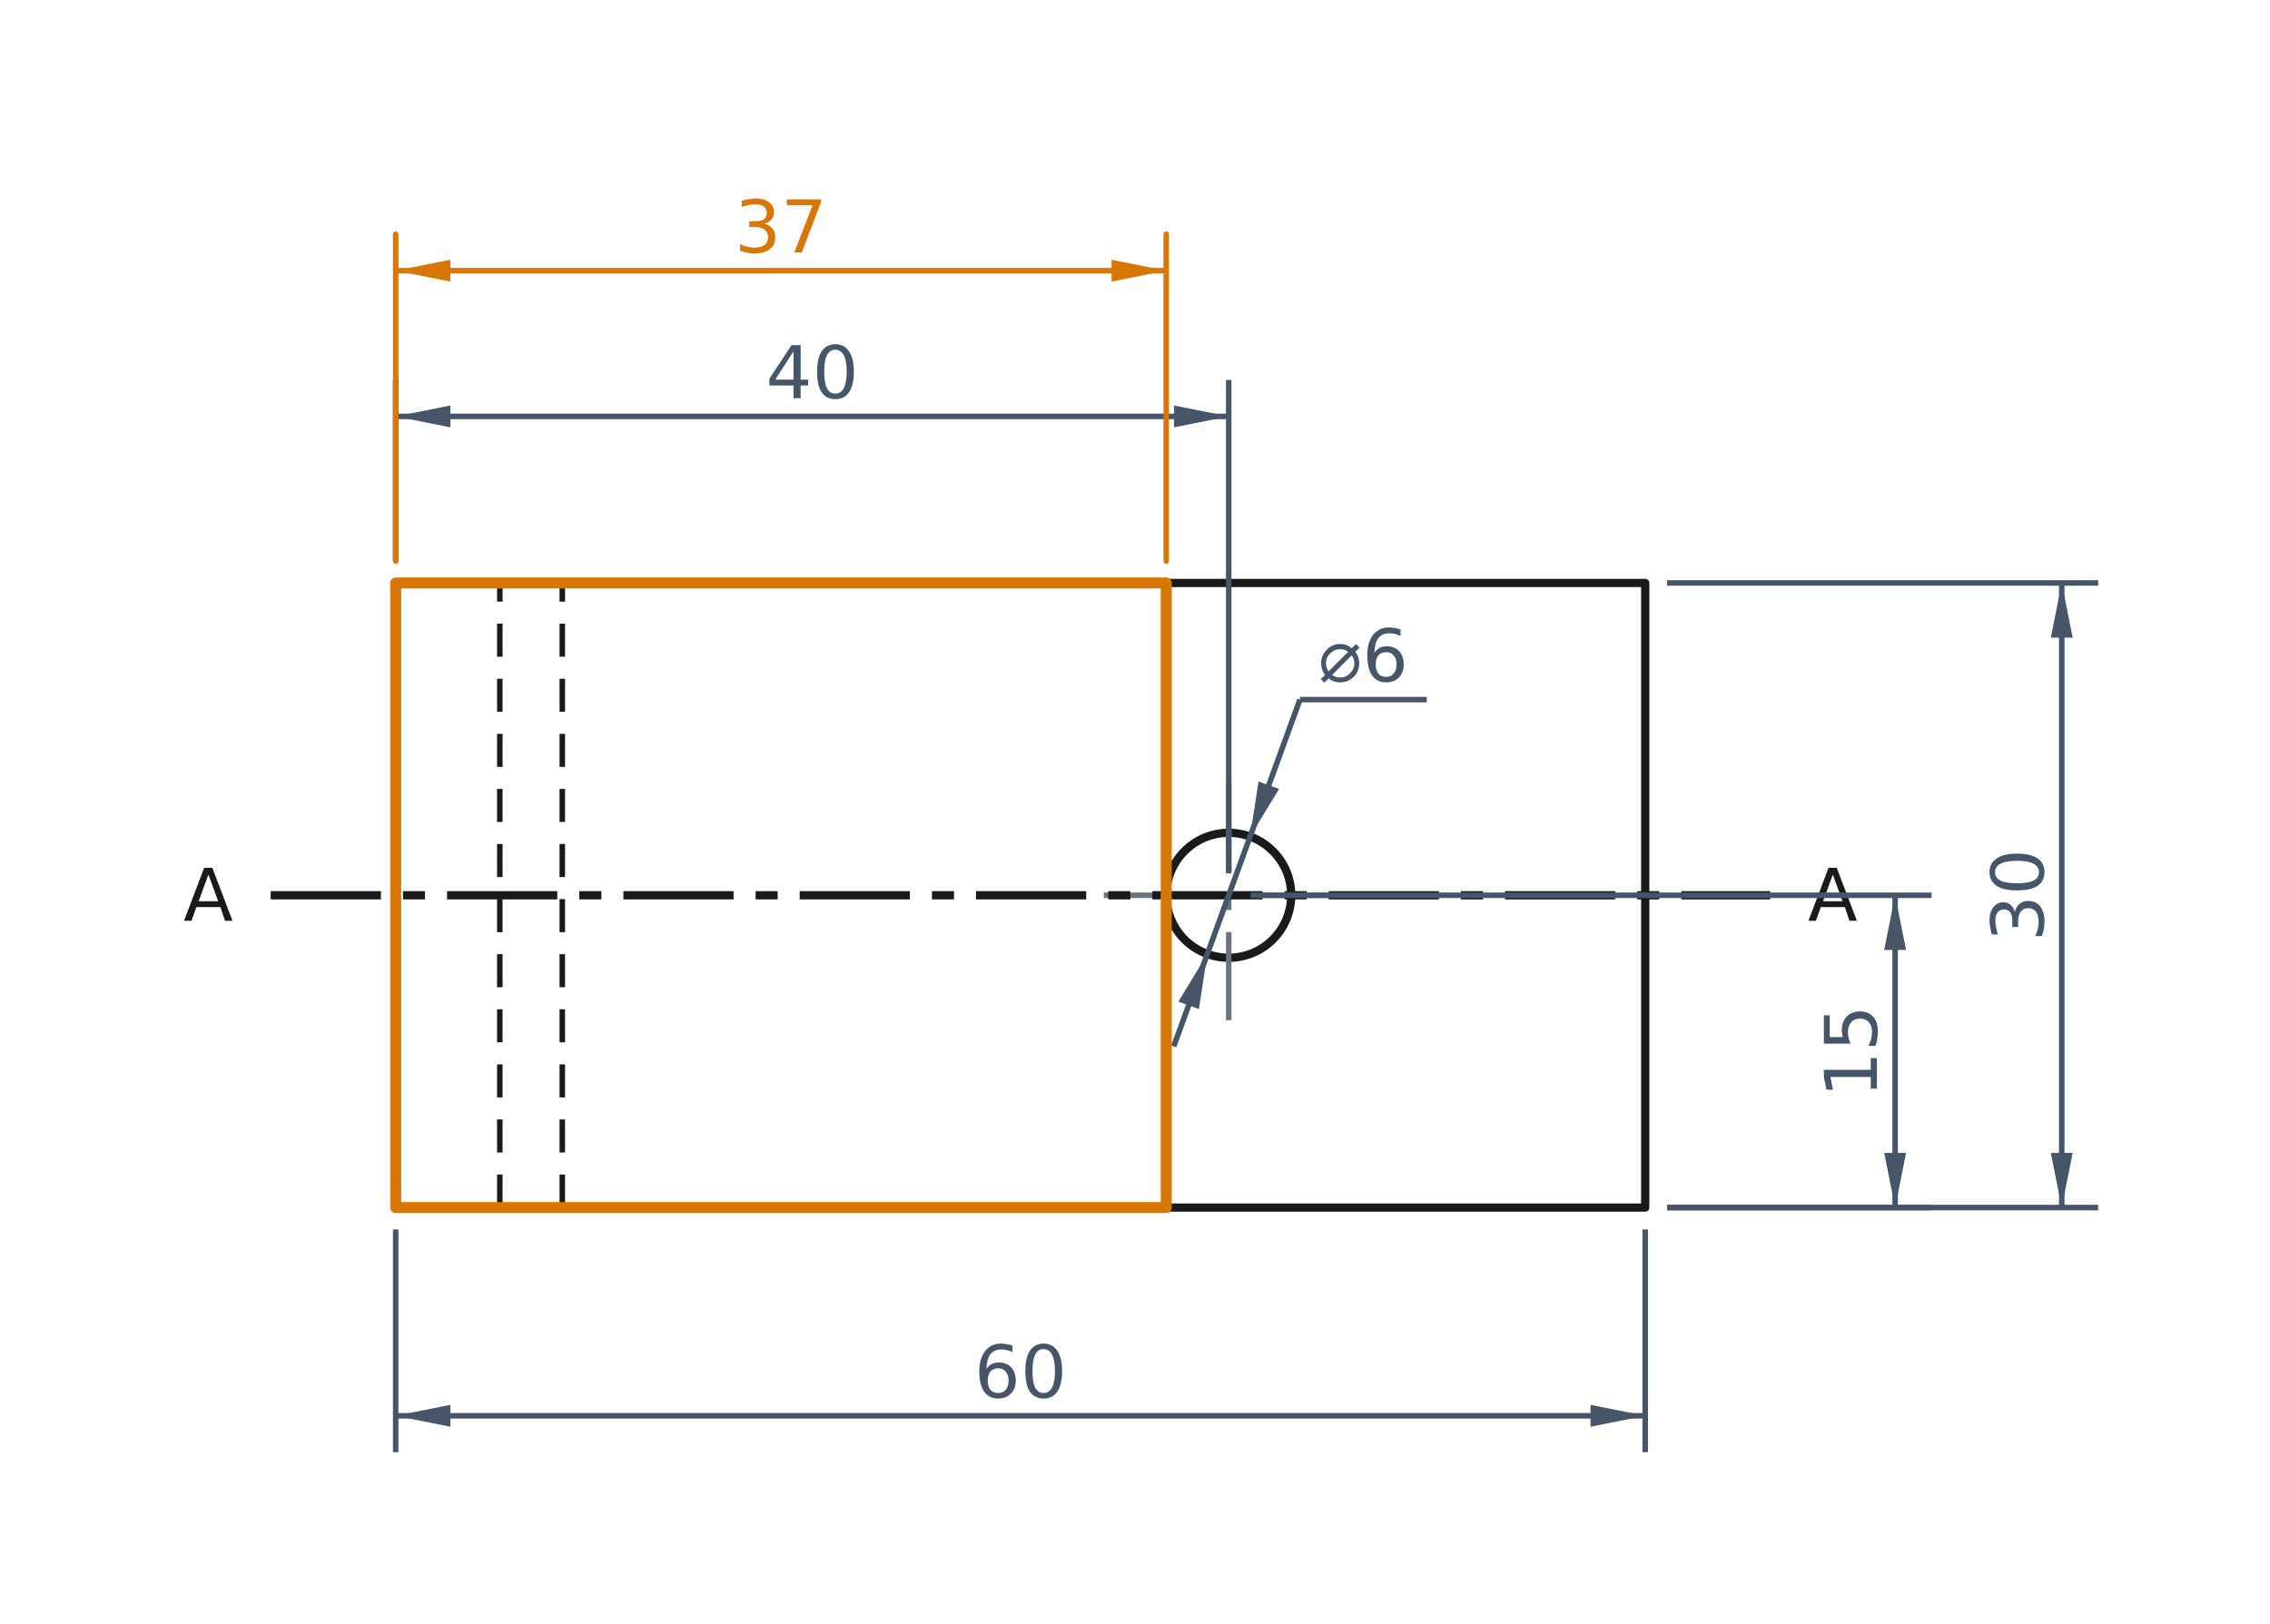
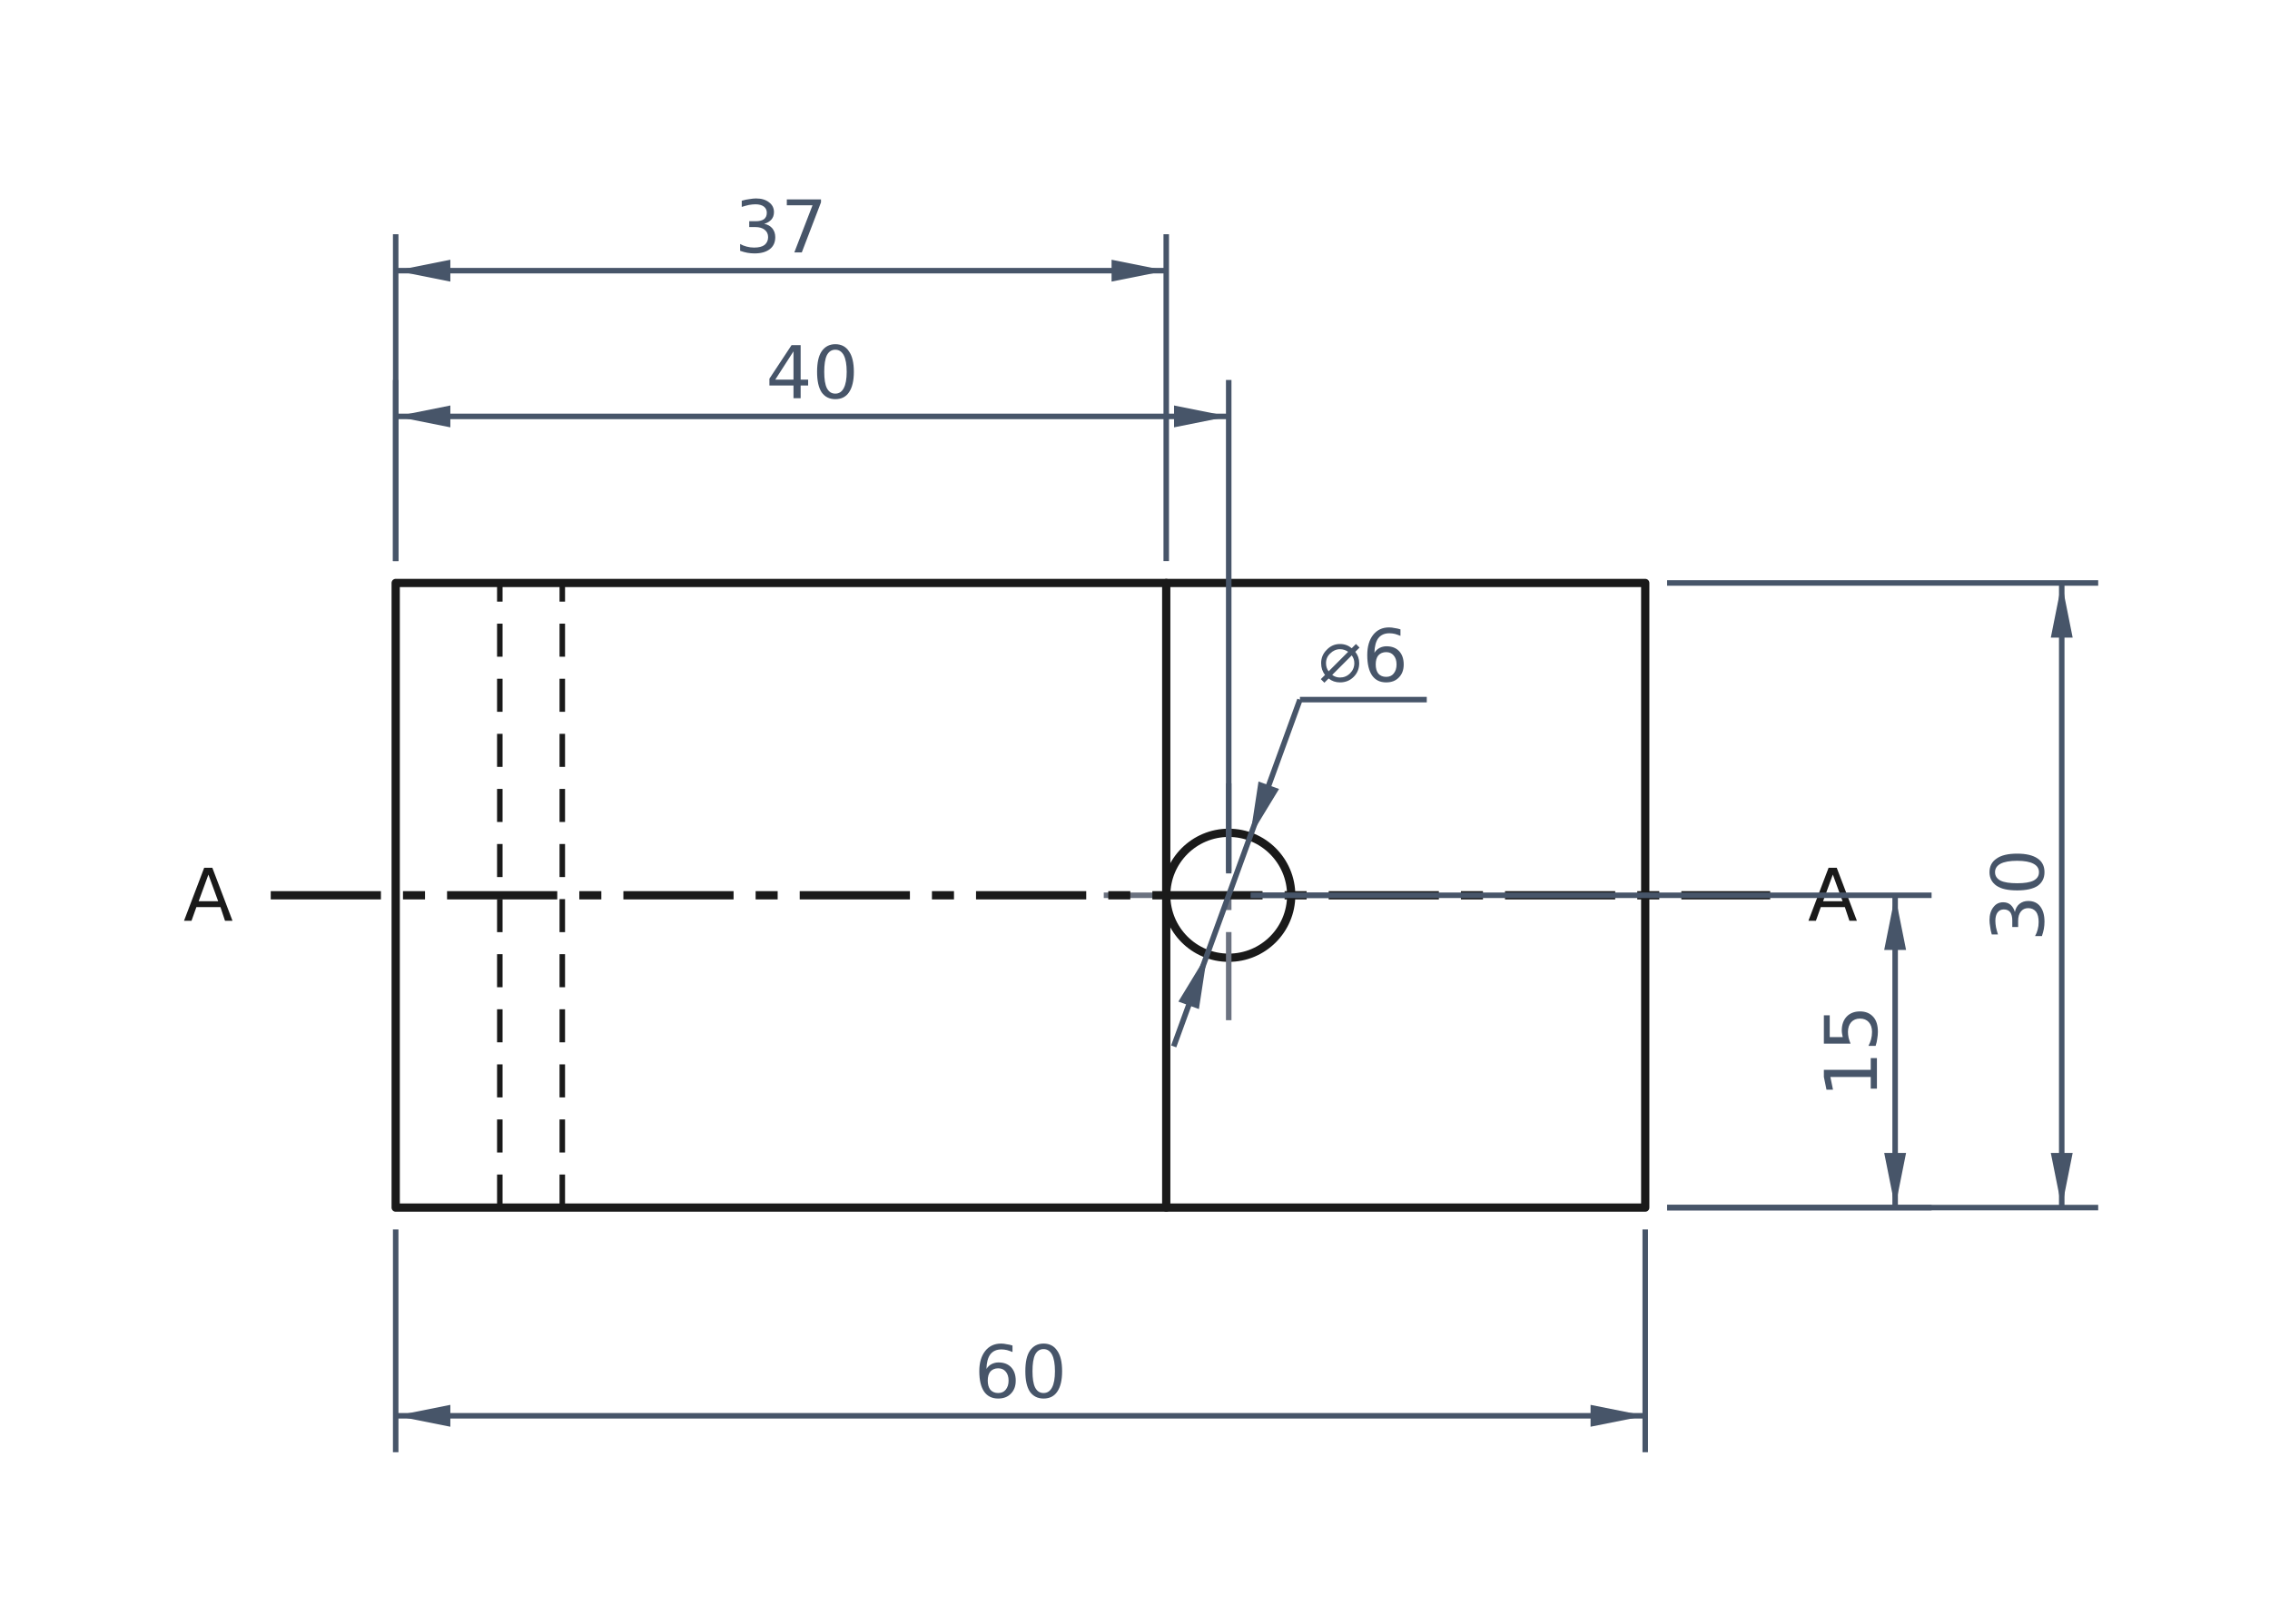
<svg xmlns="http://www.w3.org/2000/svg" xmlns:ns1="urn:tracepaper:0" width="109mm" height="78mm" viewBox="-19 -58 109 78" font-family="DejaVu Sans, Arial, sans-serif" font-size="3.5">
  <g id="layer-hidden" transform="scale(1,-1)" stroke="#1a1a1a" fill="none" stroke-dasharray="6 4">
    <line id="upright-face" x1="5" y1="0" x2="5" y2="30" vector-effect="non-scaling-stroke" ns1:source="upright, inner face, under the flange" />
    <line id="fillet-edges" x1="8" y1="0" x2="8" y2="30" vector-effect="non-scaling-stroke" ns1:source="inner fillets' tangent edges, under the flange" />
  </g>
  <g id="layer-outline" transform="scale(1,-1)" stroke="#1a1a1a" stroke-width="1.5" fill="none" stroke-linecap="round" stroke-linejoin="round">
    <path id="base" d="M0 0 L60 0 L60 30 L0 30 Z" vector-effect="non-scaling-stroke" ns1:source="base" />
    <line id="flange-end" x1="37" y1="0" x2="37" y2="30" vector-effect="non-scaling-stroke" ns1:source="flange, end face" />
    <circle id="hole" cx="40" cy="15" r="3" vector-effect="non-scaling-stroke" ns1:source="mount hole" />
  </g>
  <g id="layer-center" transform="scale(1,-1)" stroke="#6b7280" fill="none" stroke-dasharray="16 4 3 4">
    <line id="hole-axis-x" x1="34" y1="15" x2="46" y2="15" vector-effect="non-scaling-stroke" ns1:source="mount hole" />
    <line id="hole-axis-y" x1="40" y1="9" x2="40" y2="21" vector-effect="non-scaling-stroke" ns1:source="mount hole" />
  </g>
  <g id="layer-section-lines" transform="scale(1,-1)" stroke="#1a1a1a" stroke-width="1.5" fill="none" stroke-dasharray="20 4 4 4">
    <line id="cut-a" x1="-6" y1="15" x2="66" y2="15" vector-effect="non-scaling-stroke" ns1:source="plane of section A-A" />
    <g id="cut-a-left" ns1:type="section" ns1:anchor="-6 15" ns1:offset="-3 0" ns1:label="A" fill="#1a1a1a" stroke-width="1">
      <text transform="translate(-9 13.775) scale(1,-1)" text-anchor="middle" stroke="none">A</text>
    </g>
    <g id="cut-a-right" ns1:type="section" ns1:anchor="66 15" ns1:offset="3 0" ns1:label="A" fill="#1a1a1a" stroke-width="1">
      <text transform="translate(69 13.775) scale(1,-1)" text-anchor="middle" stroke="none">A</text>
    </g>
  </g>
  <g id="layer-dimensions" transform="scale(1,-1)" stroke="#475569" fill="#475569">
    <g id="d-length" ns1:type="distance" ns1:dim="linear" ns1:p1="0 0" ns1:p2="60 0" ns1:dir="x" ns1:offset="-10" ns1:label="60" ns1:refs="base" ns1:value="60" ns1:source="LENGTH">
      <path d="M0 -1.05 L0 -11.75 M60 -1.05 L60 -11.75 M0 -10 L60 -10" fill="none" vector-effect="non-scaling-stroke" />
      <path d="M0 -10 L2.625 -10.525 L2.625 -9.475 Z M60 -10 L57.375 -9.475 L57.375 -10.525 Z" stroke="none" />
      <text transform="translate(30 -9.125) scale(1,-1)" text-anchor="middle" stroke="none">60</text>
    </g>
    <g id="d-width" ns1:type="distance" ns1:dim="linear" ns1:p1="60 0" ns1:p2="60 30" ns1:dir="y" ns1:offset="-20" ns1:label="30" ns1:refs="base" ns1:value="30" ns1:source="WIDTH">
      <path d="M61.05 0 L81.75 0 M61.05 30 L81.75 30 M80 0 L80 30" fill="none" vector-effect="non-scaling-stroke" />
      <path d="M80 0 L80.525 2.625 L79.475 2.625 Z M80 30 L79.475 27.375 L80.525 27.375 Z" stroke="none" />
      <text transform="translate(79.125 15) rotate(90) scale(1,-1)" text-anchor="middle" stroke="none">30</text>
    </g>
    <g id="d-hole-x" ns1:type="distance" ns1:dim="linear" ns1:p1="0 30" ns1:p2="40 15" ns1:dir="x" ns1:offset="8" ns1:label="40" ns1:refs="base hole" ns1:value="40" ns1:source="HOLE_X">
      <path d="M0 31.05 L0 39.75 M40 16.05 L40 39.75 M0 38 L40 38" fill="none" vector-effect="non-scaling-stroke" />
      <path d="M0 38 L2.625 37.475 L2.625 38.525 Z M40 38 L37.375 38.525 L37.375 37.475 Z" stroke="none" />
      <text transform="translate(20 38.875) scale(1,-1)" text-anchor="middle" stroke="none">40</text>
    </g>
    <g id="d-hole-y" ns1:type="distance" ns1:dim="linear" ns1:p1="60 0" ns1:p2="40 15" ns1:dir="y" ns1:offset="-12" ns1:label="15" ns1:refs="base hole" ns1:value="15" ns1:source="HOLE_Y">
      <path d="M61.05 0 L73.75 0 M41.05 15 L73.75 15 M72 0 L72 15" fill="none" vector-effect="non-scaling-stroke" />
      <path d="M72 0 L72.525 2.625 L71.475 2.625 Z M72 15 L71.475 12.375 L72.525 12.375 Z" stroke="none" />
      <text transform="translate(71.125 7.5) rotate(90) scale(1,-1)" text-anchor="middle" stroke="none">15</text>
    </g>
    <g id="d-hole" ns1:type="diameter" ns1:dim="diameter" ns1:center="40 15" ns1:r="3" ns1:angle="70" ns1:offset="7" ns1:label="⌀6" ns1:refs="hole" ns1:value="6" ns1:source="HOLE_D">
      <path d="M37.358 7.741 L43.42 24.397 M43.42 24.397 L49.51 24.397" fill="none" vector-effect="non-scaling-stroke" />
      <path d="M41.026 17.819 L42.417 20.106 L41.431 20.465 Z M38.974 12.181 L37.583 9.894 L38.569 9.535 Z" stroke="none" />
      <text transform="translate(46.4652 25.2719) scale(1,-1)" text-anchor="middle" stroke="none">⌀6</text>
    </g>
-   </g>
-   <g id="layer-changes" transform="scale(1,-1)" stroke="#d97706" stroke-width="2" fill="none" stroke-linecap="round" stroke-linejoin="round">
-     <path id="new-flange" d="M0 0 L37 0 L37 30 L0 30 Z" vector-effect="non-scaling-stroke" ns1:source="flange" />
-     <g id="d-flange-len" ns1:type="distance" ns1:dim="linear" ns1:p1="0 30" ns1:p2="37 30" ns1:dir="x" ns1:offset="15" ns1:label="37" ns1:refs="flange-end hole" ns1:value="HOLE_X - HOLE_D / 2" ns1:source="FLANGE_END" fill="#d97706" stroke-width="1">
+     <g id="d-flange-len" ns1:type="distance" ns1:dim="linear" ns1:p1="0 30" ns1:p2="37 30" ns1:dir="x" ns1:offset="15" ns1:label="37" ns1:refs="flange-end hole" ns1:value="HOLE_X - HOLE_D / 2" ns1:source="FLANGE_END">
      <path d="M0 31.05 L0 46.75 M37 31.05 L37 46.75 M0 45 L37 45" fill="none" vector-effect="non-scaling-stroke" />
      <path d="M0 45 L2.625 44.475 L2.625 45.525 Z M37 45 L34.375 45.525 L34.375 44.475 Z" stroke="none" />
      <text transform="translate(18.5 45.875) scale(1,-1)" text-anchor="middle" stroke="none">37</text>
    </g>
  </g>
</svg>
